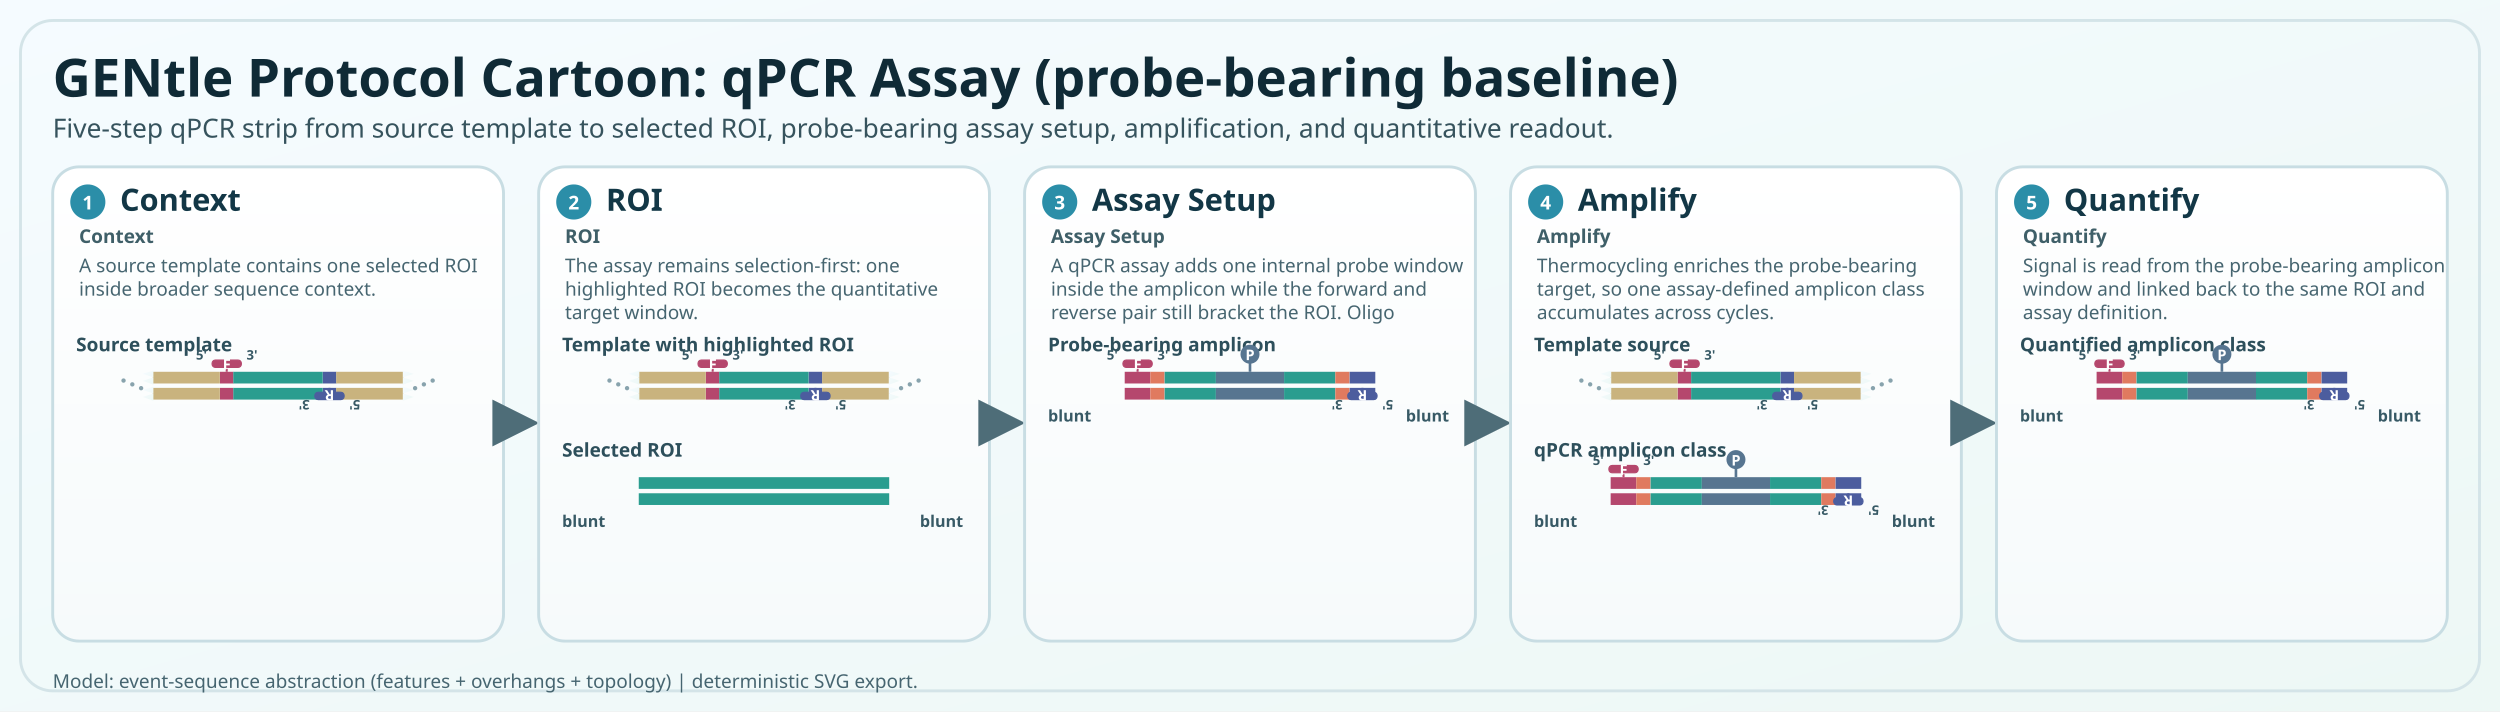
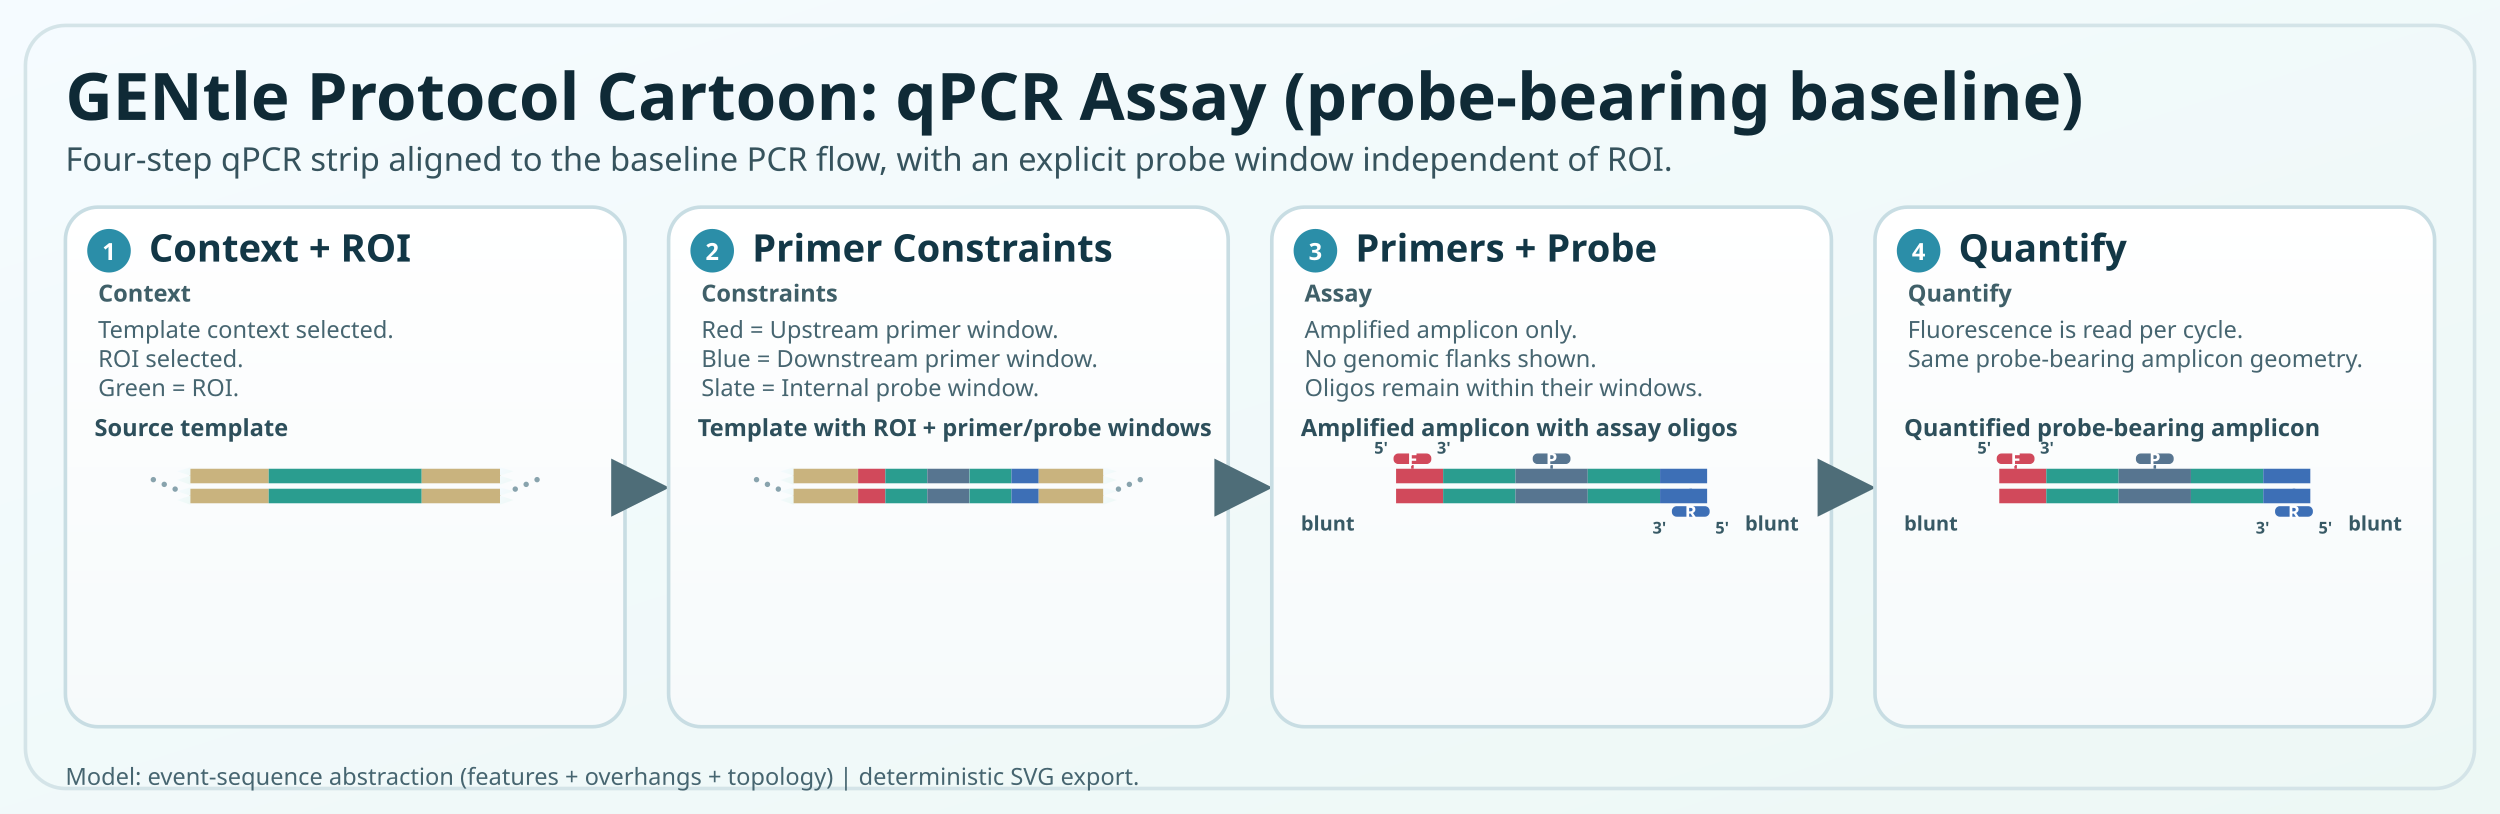
- <svg xmlns="http://www.w3.org/2000/svg" width="1708" height="486" viewBox="0 0 1708 486" role="img" aria-labelledby="title desc" data-protocol-id="pcr.assay.qpcr">
+ <svg xmlns="http://www.w3.org/2000/svg" width="1376" height="448" viewBox="0 0 1376 448" role="img" aria-labelledby="title desc" data-protocol-id="pcr.assay.qpcr">
  <defs>
    <linearGradient id="pc_bg" x1="0" y1="0" x2="1" y2="1">
      <stop offset="0%" stop-color="#f5fbff" />
      <stop offset="100%" stop-color="#edf8f5" />
    </linearGradient>
    <linearGradient id="pc_panel" x1="0" y1="0" x2="0" y2="1">
      <stop offset="0%" stop-color="#ffffff" />
      <stop offset="100%" stop-color="#f6fafb" />
    </linearGradient>
    <marker id="pc_arrow" markerWidth="12" markerHeight="12" refX="9" refY="6" orient="auto">
      <path d="M1,1 L11,6 L1,11 Z" fill="#4e6d78" />
    </marker>
    <style>.pc_title { font: 700 36px 'Avenir Next', 'Trebuchet MS', 'Segoe UI', sans-serif; fill: #0f2a36; }.pc_sub { font: 500 18px 'Avenir Next', 'Trebuchet MS', 'Segoe UI', sans-serif; fill: #36535d; }.pc_panel_title { font: 700 21px 'Avenir Next', 'Trebuchet MS', 'Segoe UI', sans-serif; fill: #123746; }.pc_panel_sub { font: 600 13px 'Avenir Next', 'Trebuchet MS', 'Segoe UI', sans-serif; fill: #3f5f68; }.pc_caption { font: 500 13px 'Avenir Next', 'Trebuchet MS', 'Segoe UI', sans-serif; fill: #466570; }.pc_mol_label { font: 600 13px 'Avenir Next', 'Trebuchet MS', 'Segoe UI', sans-serif; fill: #2d4f5b; }.pc_end_label { font: 600 11px 'Avenir Next', 'Trebuchet MS', 'Segoe UI', sans-serif; fill: #375965; }.pc_feature_marker_text { font: 700 10px 'Avenir Next', 'Trebuchet MS', 'Segoe UI', sans-serif; fill: #ffffff; }.pc_primer_label { font: 700 10px 'Avenir Next', 'Trebuchet MS', 'Segoe UI', sans-serif; fill: #ffffff; }.pc_primer_end_label { font: 600 9px 'Avenir Next', 'Trebuchet MS', 'Segoe UI', sans-serif; fill: #375965; }.pc_step_num { font: 700 13px 'Avenir Next', 'Trebuchet MS', 'Segoe UI', sans-serif; fill: #ffffff; }.pc_box { fill: url(#pc_panel); stroke: #c8dde3; stroke-width: 2; }.pc_link { stroke: #4e6d78; stroke-width: 3.2; marker-end: url(#pc_arrow); fill: none; }</style>
  </defs>
-   <rect x="0" y="0" width="1708" height="486" fill="url(#pc_bg)" />
-   <rect x="14" y="14" width="1680" height="458" rx="22" fill="none" stroke="#d4e4e8" stroke-width="2" />
+   <rect x="0" y="0" width="1376" height="448" fill="url(#pc_bg)" />
+   <rect x="14" y="14" width="1348" height="420" rx="22" fill="none" stroke="#d4e4e8" stroke-width="2" />
  <text x="36.0" y="66.0" class="pc_title">GENtle Protocol Cartoon: qPCR Assay (probe-bearing baseline)</text>
-   <text x="36.0" y="94.0" class="pc_sub">Five-step qPCR strip from source template to selected ROI, probe-bearing assay setup, amplification, and quantitative readout.</text>
-   <rect class="pc_box" x="36.0" y="114.0" width="308.0" height="324.0" rx="18" data-event-id="context" data-action="Context" />
+   <text x="36.0" y="94.0" class="pc_sub">Four-step qPCR strip aligned to the baseline PCR flow, with an explicit probe window independent of ROI.</text>
+   <rect class="pc_box" x="36.0" y="114.0" width="308.0" height="286.0" rx="18" data-event-id="context_roi" data-action="Context" />
  <circle cx="60.0" cy="138.0" r="12" fill="#2b8ea8" />
  <text x="60.0" y="138.5" class="pc_step_num" text-anchor="middle" dominant-baseline="middle">1</text>
-   <text x="82.0" y="144.0" class="pc_panel_title">Context</text>
+   <text x="82.0" y="144.0" class="pc_panel_title">Context + ROI</text>
  <text x="54.0" y="166.0" class="pc_panel_sub">Context</text>
-   <text x="54.0" y="186.0" class="pc_caption">A source template contains one selected ROI</text>
-   <text x="54.0" y="202.0" class="pc_caption">inside broader sequence context.</text>
+   <text x="54.0" y="186.0" class="pc_caption">Template context selected.</text>
+   <text x="54.0" y="202.0" class="pc_caption">ROI selected.</text>
+   <text x="54.0" y="218.0" class="pc_caption">Green = ROI.</text>
  <g data-molecule-id="template_context" data-topology="linear">
    <text x="52.0" y="240.0" class="pc_mol_label">Source template</text>
-     <rect x="104.4" y="254.0" width="45.8" height="8" fill="#c9b37e" />
-     <rect x="150.3" y="254.0" width="9.2" height="8" fill="#b5476d" />
-     <rect x="159.4" y="254.0" width="61.1" height="8" fill="#2a9d8f" />
-     <rect x="220.6" y="254.0" width="9.2" height="8" fill="#4c5d9e" />
-     <rect x="229.7" y="254.0" width="45.8" height="8" fill="#c9b37e" />
-     <rect x="104.4" y="265.0" width="45.8" height="8" fill="#c9b37e" />
-     <rect x="150.3" y="265.0" width="9.2" height="8" fill="#b5476d" />
-     <rect x="159.4" y="265.0" width="61.1" height="8" fill="#2a9d8f" />
-     <rect x="220.6" y="265.0" width="9.2" height="8" fill="#4c5d9e" />
-     <rect x="229.7" y="265.0" width="45.8" height="8" fill="#c9b37e" />
-     <g data-primer-glyph="F" data-primer-anchor="top" data-primer-rotation="0">
-       <line x1="154.9" y1="254.0" x2="154.9" y2="252.0" stroke="#b5476d" stroke-width="1.4" />
-       <rect x="144.9" y="246.0" width="20.0" height="5.0" rx="2.2" fill="#b5476d" stroke="#b5476d" stroke-width="0.8" />
-       <text x="154.9" y="248.9" class="pc_primer_label" text-anchor="middle" dominant-baseline="middle">F</text>
-       <text x="141.4" y="242.5" class="pc_primer_end_label" text-anchor="end" dominant-baseline="middle">5'</text>
-       <text x="168.4" y="242.5" class="pc_primer_end_label" text-anchor="start" dominant-baseline="middle">3'</text>
-     </g>
-     <g data-primer-glyph="R" data-primer-anchor="bottom" data-primer-rotation="180" transform="rotate(180 225.1 265.0)">
-       <line x1="225.1" y1="265.0" x2="225.1" y2="263.0" stroke="#4c5d9e" stroke-width="1.4" />
-       <rect x="215.1" y="257.0" width="20.0" height="5.0" rx="2.2" fill="#4c5d9e" stroke="#4c5d9e" stroke-width="0.8" />
-       <text x="225.1" y="259.9" class="pc_primer_label" text-anchor="middle" dominant-baseline="middle">R</text>
-       <text x="211.6" y="253.5" class="pc_primer_end_label" text-anchor="end" dominant-baseline="middle">5'</text>
-       <text x="238.6" y="253.5" class="pc_primer_end_label" text-anchor="start" dominant-baseline="middle">3'</text>
-     </g>
-     <path d="M 104.8 253.2 L 97.4 255.4 L 104.8 257.8 L 97.4 260.2 L 104.8 262.8 Z" fill="url(#pc_bg)" />
-     <path d="M 104.8 264.2 L 97.4 266.4 L 104.8 268.8 L 97.4 271.2 L 104.8 273.8 Z" fill="url(#pc_bg)" />
-     <circle cx="84.4" cy="260.0" r="1.5" fill="#88a3ad" />
-     <circle cx="90.4" cy="262.6" r="1.5" fill="#88a3ad" />
-     <circle cx="96.4" cy="265.2" r="1.5" fill="#88a3ad" />
-     <path d="M 275.2 253.2 L 282.6 255.4 L 275.2 257.8 L 282.6 260.2 L 275.2 262.8 Z" fill="url(#pc_bg)" />
-     <path d="M 275.2 264.2 L 282.6 266.4 L 275.2 268.8 L 282.6 271.2 L 275.2 273.8 Z" fill="url(#pc_bg)" />
-     <circle cx="295.6" cy="260.0" r="1.5" fill="#88a3ad" />
-     <circle cx="289.6" cy="262.6" r="1.5" fill="#88a3ad" />
-     <circle cx="283.6" cy="265.2" r="1.5" fill="#88a3ad" />
+     <rect x="104.4" y="258.0" width="43.5" height="8" fill="#c9b37e" />
+     <rect x="147.9" y="258.0" width="84.2" height="8" fill="#2a9d8f" />
+     <rect x="232.1" y="258.0" width="43.5" height="8" fill="#c9b37e" />
+     <rect x="104.4" y="269.0" width="43.5" height="8" fill="#c9b37e" />
+     <rect x="147.9" y="269.0" width="84.2" height="8" fill="#2a9d8f" />
+     <rect x="232.1" y="269.0" width="43.5" height="8" fill="#c9b37e" />
+     <path d="M 104.8 257.2 L 97.4 259.4 L 104.8 261.8 L 97.4 264.2 L 104.8 266.8 Z" fill="url(#pc_bg)" />
+     <path d="M 104.8 268.2 L 97.4 270.4 L 104.8 272.8 L 97.4 275.2 L 104.8 277.8 Z" fill="url(#pc_bg)" />
+     <circle cx="84.4" cy="264.0" r="1.5" fill="#88a3ad" />
+     <circle cx="90.4" cy="266.6" r="1.5" fill="#88a3ad" />
+     <circle cx="96.4" cy="269.2" r="1.5" fill="#88a3ad" />
+     <path d="M 275.2 257.2 L 282.6 259.4 L 275.2 261.8 L 282.6 264.2 L 275.2 266.8 Z" fill="url(#pc_bg)" />
+     <path d="M 275.2 268.2 L 282.6 270.4 L 275.2 272.8 L 282.6 275.2 L 275.2 277.8 Z" fill="url(#pc_bg)" />
+     <circle cx="295.6" cy="264.0" r="1.5" fill="#88a3ad" />
+     <circle cx="289.6" cy="266.6" r="1.5" fill="#88a3ad" />
+     <circle cx="283.6" cy="269.2" r="1.5" fill="#88a3ad" />
  </g>
-   <path d="M 348.0 289.0 L 362.0 289.0" class="pc_link" />
-   <rect class="pc_box" x="368.0" y="114.0" width="308.0" height="324.0" rx="18" data-event-id="roi" data-action="ROI" />
+   <path d="M 348.0 268.4 L 362.0 268.4" class="pc_link" />
+   <rect class="pc_box" x="368.0" y="114.0" width="308.0" height="286.0" rx="18" data-event-id="primer_constraints" data-action="Constraints" />
  <circle cx="392.0" cy="138.0" r="12" fill="#2b8ea8" />
  <text x="392.0" y="138.5" class="pc_step_num" text-anchor="middle" dominant-baseline="middle">2</text>
-   <text x="414.0" y="144.0" class="pc_panel_title">ROI</text>
-   <text x="386.0" y="166.0" class="pc_panel_sub">ROI</text>
-   <text x="386.0" y="186.0" class="pc_caption">The assay remains selection-first: one</text>
-   <text x="386.0" y="202.0" class="pc_caption">highlighted ROI becomes the quantitative</text>
-   <text x="386.0" y="218.0" class="pc_caption">target window.</text>
-   <g data-molecule-id="template_context_targeted" data-topology="linear">
-     <text x="384.0" y="240.0" class="pc_mol_label">Template with highlighted ROI</text>
-     <rect x="436.4" y="254.0" width="45.8" height="8" fill="#c9b37e" />
-     <rect x="482.3" y="254.0" width="9.2" height="8" fill="#b5476d" />
-     <rect x="491.4" y="254.0" width="61.1" height="8" fill="#2a9d8f" />
-     <rect x="552.6" y="254.0" width="9.2" height="8" fill="#4c5d9e" />
-     <rect x="561.7" y="254.0" width="45.8" height="8" fill="#c9b37e" />
-     <rect x="436.4" y="265.0" width="45.8" height="8" fill="#c9b37e" />
-     <rect x="482.3" y="265.0" width="9.2" height="8" fill="#b5476d" />
-     <rect x="491.4" y="265.0" width="61.1" height="8" fill="#2a9d8f" />
-     <rect x="552.6" y="265.0" width="9.2" height="8" fill="#4c5d9e" />
-     <rect x="561.7" y="265.0" width="45.8" height="8" fill="#c9b37e" />
-     <g data-primer-glyph="F" data-primer-anchor="top" data-primer-rotation="0">
-       <line x1="486.9" y1="254.0" x2="486.9" y2="252.0" stroke="#b5476d" stroke-width="1.4" />
-       <rect x="476.9" y="246.0" width="20.0" height="5.0" rx="2.2" fill="#b5476d" stroke="#b5476d" stroke-width="0.8" />
-       <text x="486.9" y="248.9" class="pc_primer_label" text-anchor="middle" dominant-baseline="middle">F</text>
-       <text x="473.4" y="242.5" class="pc_primer_end_label" text-anchor="end" dominant-baseline="middle">5'</text>
-       <text x="500.4" y="242.5" class="pc_primer_end_label" text-anchor="start" dominant-baseline="middle">3'</text>
-     </g>
-     <g data-primer-glyph="R" data-primer-anchor="bottom" data-primer-rotation="180" transform="rotate(180 557.1 265.0)">
-       <line x1="557.1" y1="265.0" x2="557.1" y2="263.0" stroke="#4c5d9e" stroke-width="1.4" />
-       <rect x="547.1" y="257.0" width="20.0" height="5.0" rx="2.2" fill="#4c5d9e" stroke="#4c5d9e" stroke-width="0.8" />
-       <text x="557.1" y="259.9" class="pc_primer_label" text-anchor="middle" dominant-baseline="middle">R</text>
-       <text x="543.6" y="253.5" class="pc_primer_end_label" text-anchor="end" dominant-baseline="middle">5'</text>
-       <text x="570.6" y="253.5" class="pc_primer_end_label" text-anchor="start" dominant-baseline="middle">3'</text>
-     </g>
-     <path d="M 436.8 253.2 L 429.4 255.4 L 436.8 257.8 L 429.4 260.2 L 436.8 262.8 Z" fill="url(#pc_bg)" />
-     <path d="M 436.8 264.2 L 429.4 266.4 L 436.8 268.8 L 429.4 271.2 L 436.8 273.8 Z" fill="url(#pc_bg)" />
-     <circle cx="416.4" cy="260.0" r="1.5" fill="#88a3ad" />
-     <circle cx="422.4" cy="262.6" r="1.5" fill="#88a3ad" />
-     <circle cx="428.4" cy="265.2" r="1.5" fill="#88a3ad" />
-     <path d="M 607.2 253.2 L 614.6 255.4 L 607.2 257.8 L 614.6 260.2 L 607.2 262.8 Z" fill="url(#pc_bg)" />
-     <path d="M 607.2 264.2 L 614.6 266.4 L 607.2 268.8 L 614.6 271.2 L 607.2 273.8 Z" fill="url(#pc_bg)" />
-     <circle cx="627.6" cy="260.0" r="1.5" fill="#88a3ad" />
-     <circle cx="621.6" cy="262.6" r="1.5" fill="#88a3ad" />
-     <circle cx="615.6" cy="265.2" r="1.5" fill="#88a3ad" />
+   <text x="414.0" y="144.0" class="pc_panel_title">Primer Constraints</text>
+   <text x="386.0" y="166.0" class="pc_panel_sub">Constraints</text>
+   <text x="386.0" y="186.0" class="pc_caption">Red = Upstream primer window.</text>
+   <text x="386.0" y="202.0" class="pc_caption">Blue = Downstream primer window.</text>
+   <text x="386.0" y="218.0" class="pc_caption">Slate = Internal probe window.</text>
+   <g data-molecule-id="template_with_qpcr_windows" data-topology="linear">
+     <text x="384.0" y="240.0" class="pc_mol_label">Template with ROI + primer/probe windows</text>
+     <rect x="436.4" y="258.0" width="35.8" height="8" fill="#c9b37e" />
+     <rect x="472.3" y="258.0" width="15.0" height="8" fill="#d1495b" />
+     <rect x="487.3" y="258.0" width="23.1" height="8" fill="#2a9d8f" />
+     <rect x="510.4" y="258.0" width="23.1" height="8" fill="#577590" />
+     <rect x="533.6" y="258.0" width="23.1" height="8" fill="#2a9d8f" />
+     <rect x="556.7" y="258.0" width="15.0" height="8" fill="#3d6fb6" />
+     <rect x="571.7" y="258.0" width="35.8" height="8" fill="#c9b37e" />
+     <rect x="436.4" y="269.0" width="35.8" height="8" fill="#c9b37e" />
+     <rect x="472.3" y="269.0" width="15.0" height="8" fill="#d1495b" />
+     <rect x="487.3" y="269.0" width="23.1" height="8" fill="#2a9d8f" />
+     <rect x="510.4" y="269.0" width="23.1" height="8" fill="#577590" />
+     <rect x="533.6" y="269.0" width="23.1" height="8" fill="#2a9d8f" />
+     <rect x="556.7" y="269.0" width="15.0" height="8" fill="#3d6fb6" />
+     <rect x="571.7" y="269.0" width="35.8" height="8" fill="#c9b37e" />
+     <path d="M 436.8 257.2 L 429.4 259.4 L 436.8 261.8 L 429.4 264.2 L 436.8 266.8 Z" fill="url(#pc_bg)" />
+     <path d="M 436.8 268.2 L 429.4 270.4 L 436.8 272.8 L 429.4 275.2 L 436.8 277.8 Z" fill="url(#pc_bg)" />
+     <circle cx="416.4" cy="264.0" r="1.5" fill="#88a3ad" />
+     <circle cx="422.4" cy="266.6" r="1.5" fill="#88a3ad" />
+     <circle cx="428.4" cy="269.2" r="1.5" fill="#88a3ad" />
+     <path d="M 607.2 257.2 L 614.6 259.4 L 607.2 261.8 L 614.6 264.2 L 607.2 266.8 Z" fill="url(#pc_bg)" />
+     <path d="M 607.2 268.2 L 614.6 270.4 L 607.2 272.8 L 614.6 275.2 L 607.2 277.8 Z" fill="url(#pc_bg)" />
+     <circle cx="627.6" cy="264.0" r="1.5" fill="#88a3ad" />
+     <circle cx="621.6" cy="266.6" r="1.5" fill="#88a3ad" />
+     <circle cx="615.6" cy="269.2" r="1.5" fill="#88a3ad" />
  </g>
-   <g data-molecule-id="selected_roi" data-topology="linear">
-     <text x="384.0" y="312.0" class="pc_mol_label">Selected ROI</text>
-     <text x="384.0" y="360.0" class="pc_end_label" text-anchor="start">blunt</text>
-     <text x="658.0" y="360.0" class="pc_end_label" text-anchor="end">blunt</text>
-     <rect x="436.4" y="326.0" width="171.1" height="8" fill="#2a9d8f" />
-     <rect x="436.4" y="337.0" width="171.1" height="8" fill="#2a9d8f" />
-   </g>
-   <path d="M 680.0 289.0 L 694.0 289.0" class="pc_link" />
-   <rect class="pc_box" x="700.0" y="114.0" width="308.0" height="324.0" rx="18" data-event-id="assay_setup" data-action="Assay Setup" />
+   <path d="M 680.0 268.4 L 694.0 268.4" class="pc_link" />
+   <rect class="pc_box" x="700.0" y="114.0" width="308.0" height="286.0" rx="18" data-event-id="primers_probe" data-action="Assay" />
  <circle cx="724.0" cy="138.0" r="12" fill="#2b8ea8" />
  <text x="724.0" y="138.5" class="pc_step_num" text-anchor="middle" dominant-baseline="middle">3</text>
-   <text x="746.0" y="144.0" class="pc_panel_title">Assay Setup</text>
-   <text x="718.0" y="166.0" class="pc_panel_sub">Assay Setup</text>
-   <text x="718.0" y="186.0" class="pc_caption">A qPCR assay adds one internal probe window</text>
-   <text x="718.0" y="202.0" class="pc_caption">inside the amplicon while the forward and</text>
-   <text x="718.0" y="218.0" class="pc_caption">reverse pair still bracket the ROI. Oligo</text>
-   <g data-molecule-id="planned_qpcr_amplicon" data-topology="linear">
-     <text x="716.0" y="240.0" class="pc_mol_label">Probe-bearing amplicon</text>
-     <text x="716.0" y="288.0" class="pc_end_label" text-anchor="start">blunt</text>
-     <text x="990.0" y="288.0" class="pc_end_label" text-anchor="end">blunt</text>
-     <rect x="768.4" y="254.0" width="17.5" height="8" fill="#b5476d" />
-     <rect x="785.9" y="254.0" width="9.7" height="8" fill="#e07a5f" />
-     <rect x="795.7" y="254.0" width="35.0" height="8" fill="#2a9d8f" />
-     <rect x="830.7" y="254.0" width="46.7" height="8" fill="#577590" />
-     <rect x="877.3" y="254.0" width="35.0" height="8" fill="#2a9d8f" />
-     <rect x="912.3" y="254.0" width="9.7" height="8" fill="#e07a5f" />
-     <rect x="922.1" y="254.0" width="17.5" height="8" fill="#4c5d9e" />
-     <rect x="768.4" y="265.0" width="17.5" height="8" fill="#b5476d" />
-     <rect x="785.9" y="265.0" width="9.7" height="8" fill="#e07a5f" />
-     <rect x="795.7" y="265.0" width="35.0" height="8" fill="#2a9d8f" />
-     <rect x="830.7" y="265.0" width="46.7" height="8" fill="#577590" />
-     <rect x="877.3" y="265.0" width="35.0" height="8" fill="#2a9d8f" />
-     <rect x="912.3" y="265.0" width="9.7" height="8" fill="#e07a5f" />
-     <rect x="922.1" y="265.0" width="17.5" height="8" fill="#4c5d9e" />
+   <text x="746.0" y="144.0" class="pc_panel_title">Primers + Probe</text>
+   <text x="718.0" y="166.0" class="pc_panel_sub">Assay</text>
+   <text x="718.0" y="186.0" class="pc_caption">Amplified amplicon only.</text>
+   <text x="718.0" y="202.0" class="pc_caption">No genomic flanks shown.</text>
+   <text x="718.0" y="218.0" class="pc_caption">Oligos remain within their windows.</text>
+   <g data-molecule-id="qpcr_layout" data-topology="linear">
+     <text x="716.0" y="240.0" class="pc_mol_label">Amplified amplicon with assay oligos</text>
+     <text x="716.0" y="292.0" class="pc_end_label" text-anchor="start">blunt</text>
+     <text x="990.0" y="292.0" class="pc_end_label" text-anchor="end">blunt</text>
+     <rect x="768.4" y="258.0" width="25.9" height="8" fill="#d1495b" />
+     <rect x="794.3" y="258.0" width="39.8" height="8" fill="#2a9d8f" />
+     <rect x="834.1" y="258.0" width="39.8" height="8" fill="#577590" />
+     <rect x="873.9" y="258.0" width="39.8" height="8" fill="#2a9d8f" />
+     <rect x="913.7" y="258.0" width="25.9" height="8" fill="#3d6fb6" />
+     <rect x="768.4" y="269.0" width="25.9" height="8" fill="#d1495b" />
+     <rect x="794.3" y="269.0" width="39.8" height="8" fill="#2a9d8f" />
+     <rect x="834.1" y="269.0" width="39.8" height="8" fill="#577590" />
+     <rect x="873.9" y="269.0" width="39.8" height="8" fill="#2a9d8f" />
+     <rect x="913.7" y="269.0" width="25.9" height="8" fill="#3d6fb6" />
    <g data-primer-glyph="F" data-primer-anchor="top" data-primer-rotation="0">
-       <line x1="777.2" y1="254.0" x2="777.2" y2="252.0" stroke="#b5476d" stroke-width="1.4" />
-       <rect x="767.2" y="246.0" width="20.0" height="5.0" rx="2.2" fill="#b5476d" stroke="#b5476d" stroke-width="0.8" />
-       <text x="777.2" y="248.9" class="pc_primer_label" text-anchor="middle" dominant-baseline="middle">F</text>
-       <text x="763.7" y="242.5" class="pc_primer_end_label" text-anchor="end" dominant-baseline="middle">5'</text>
-       <text x="790.7" y="242.5" class="pc_primer_end_label" text-anchor="start" dominant-baseline="middle">3'</text>
+       <line x1="777.4" y1="258.0" x2="777.4" y2="256.0" stroke="#d1495b" stroke-width="1.4" />
+       <rect x="767.4" y="250.0" width="20.0" height="5.0" rx="2.2" fill="#d1495b" stroke="#d1495b" stroke-width="0.8" />
+       <text x="777.4" y="252.9" class="pc_primer_label" text-anchor="middle" dominant-baseline="middle">F</text>
+       <text x="763.9" y="246.5" class="pc_primer_end_label" text-anchor="end" dominant-baseline="middle">5'</text>
+       <text x="790.9" y="246.5" class="pc_primer_end_label" text-anchor="start" dominant-baseline="middle">3'</text>
    </g>
-     <g data-primer-glyph="R" data-primer-anchor="bottom" data-primer-rotation="180" transform="rotate(180 930.8 265.0)">
-       <line x1="930.8" y1="265.0" x2="930.8" y2="263.0" stroke="#4c5d9e" stroke-width="1.4" />
-       <rect x="920.8" y="257.0" width="20.0" height="5.0" rx="2.2" fill="#4c5d9e" stroke="#4c5d9e" stroke-width="0.8" />
-       <text x="930.8" y="259.9" class="pc_primer_label" text-anchor="middle" dominant-baseline="middle">R</text>
-       <text x="917.3" y="253.5" class="pc_primer_end_label" text-anchor="end" dominant-baseline="middle">5'</text>
-       <text x="944.3" y="253.5" class="pc_primer_end_label" text-anchor="start" dominant-baseline="middle">3'</text>
+     <g data-primer-glyph="P" data-primer-anchor="top" data-primer-rotation="0">
+       <line x1="854.0" y1="258.0" x2="854.0" y2="256.0" stroke="#577590" stroke-width="1.4" />
+       <rect x="844.0" y="250.0" width="20.0" height="5.0" rx="2.2" fill="#577590" stroke="#577590" stroke-width="0.8" />
+       <text x="854.0" y="252.9" class="pc_primer_label" text-anchor="middle" dominant-baseline="middle">P</text>
    </g>
-     <line x1="854.0" y1="254.0" x2="854.0" y2="248.0" stroke="#577590" stroke-width="1.8" />
-     <circle cx="854.0" cy="242.0" r="6.5" fill="#577590" data-feature-marker="P" />
-     <text x="854.0" y="242.5" class="pc_feature_marker_text" text-anchor="middle" dominant-baseline="middle">P</text>
+     <g data-primer-glyph="R" data-primer-anchor="bottom" data-primer-rotation="0">
+       <line x1="930.6" y1="269.0" x2="930.6" y2="274.0" stroke="#3d6fb6" stroke-width="1.4" />
+       <rect x="920.6" y="279.0" width="20.0" height="5.0" rx="2.2" fill="#3d6fb6" stroke="#3d6fb6" stroke-width="0.8" />
+       <text x="930.6" y="281.9" class="pc_primer_label" text-anchor="middle" dominant-baseline="middle">R</text>
+       <text x="917.1" y="290.5" class="pc_primer_end_label" text-anchor="end" dominant-baseline="middle">3'</text>
+       <text x="944.1" y="290.5" class="pc_primer_end_label" text-anchor="start" dominant-baseline="middle">5'</text>
+     </g>
  </g>
-   <path d="M 1012.0 289.0 L 1026.0 289.0" class="pc_link" />
-   <rect class="pc_box" x="1032.0" y="114.0" width="308.0" height="324.0" rx="18" data-event-id="amplify" data-action="Amplify" />
+   <path d="M 1012.0 268.4 L 1026.0 268.4" class="pc_link" />
+   <rect class="pc_box" x="1032.0" y="114.0" width="308.0" height="286.0" rx="18" data-event-id="quantify" data-action="Quantify" />
  <circle cx="1056.0" cy="138.0" r="12" fill="#2b8ea8" />
  <text x="1056.0" y="138.5" class="pc_step_num" text-anchor="middle" dominant-baseline="middle">4</text>
-   <text x="1078.0" y="144.0" class="pc_panel_title">Amplify</text>
-   <text x="1050.0" y="166.0" class="pc_panel_sub">Amplify</text>
-   <text x="1050.0" y="186.0" class="pc_caption">Thermocycling enriches the probe-bearing</text>
-   <text x="1050.0" y="202.0" class="pc_caption">target, so one assay-defined amplicon class</text>
-   <text x="1050.0" y="218.0" class="pc_caption">accumulates across cycles.</text>
-   <g data-molecule-id="template_source_during_qpcr" data-topology="linear">
-     <text x="1048.0" y="240.0" class="pc_mol_label">Template source</text>
-     <rect x="1100.4" y="254.0" width="45.8" height="8" fill="#c9b37e" />
-     <rect x="1146.3" y="254.0" width="9.2" height="8" fill="#b5476d" />
-     <rect x="1155.4" y="254.0" width="61.1" height="8" fill="#2a9d8f" />
-     <rect x="1216.6" y="254.0" width="9.2" height="8" fill="#4c5d9e" />
-     <rect x="1225.7" y="254.0" width="45.8" height="8" fill="#c9b37e" />
-     <rect x="1100.4" y="265.0" width="45.8" height="8" fill="#c9b37e" />
-     <rect x="1146.3" y="265.0" width="9.2" height="8" fill="#b5476d" />
-     <rect x="1155.4" y="265.0" width="61.1" height="8" fill="#2a9d8f" />
-     <rect x="1216.6" y="265.0" width="9.2" height="8" fill="#4c5d9e" />
-     <rect x="1225.7" y="265.0" width="45.8" height="8" fill="#c9b37e" />
+   <text x="1078.0" y="144.0" class="pc_panel_title">Quantify</text>
+   <text x="1050.0" y="166.0" class="pc_panel_sub">Quantify</text>
+   <text x="1050.0" y="186.0" class="pc_caption">Fluorescence is read per cycle.</text>
+   <text x="1050.0" y="202.0" class="pc_caption">Same probe-bearing amplicon geometry.</text>
+   <g data-molecule-id="quantified_amplicon" data-topology="linear">
+     <text x="1048.0" y="240.0" class="pc_mol_label">Quantified probe-bearing amplicon</text>
+     <text x="1048.0" y="292.0" class="pc_end_label" text-anchor="start">blunt</text>
+     <text x="1322.0" y="292.0" class="pc_end_label" text-anchor="end">blunt</text>
+     <rect x="1100.4" y="258.0" width="25.9" height="8" fill="#d1495b" />
+     <rect x="1126.3" y="258.0" width="39.8" height="8" fill="#2a9d8f" />
+     <rect x="1166.1" y="258.0" width="39.8" height="8" fill="#577590" />
+     <rect x="1205.9" y="258.0" width="39.8" height="8" fill="#2a9d8f" />
+     <rect x="1245.7" y="258.0" width="25.9" height="8" fill="#3d6fb6" />
+     <rect x="1100.4" y="269.0" width="25.9" height="8" fill="#d1495b" />
+     <rect x="1126.3" y="269.0" width="39.8" height="8" fill="#2a9d8f" />
+     <rect x="1166.1" y="269.0" width="39.8" height="8" fill="#577590" />
+     <rect x="1205.9" y="269.0" width="39.8" height="8" fill="#2a9d8f" />
+     <rect x="1245.7" y="269.0" width="25.9" height="8" fill="#3d6fb6" />
    <g data-primer-glyph="F" data-primer-anchor="top" data-primer-rotation="0">
-       <line x1="1150.9" y1="254.0" x2="1150.9" y2="252.0" stroke="#b5476d" stroke-width="1.4" />
-       <rect x="1140.9" y="246.0" width="20.0" height="5.0" rx="2.2" fill="#b5476d" stroke="#b5476d" stroke-width="0.8" />
-       <text x="1150.9" y="248.9" class="pc_primer_label" text-anchor="middle" dominant-baseline="middle">F</text>
-       <text x="1137.4" y="242.5" class="pc_primer_end_label" text-anchor="end" dominant-baseline="middle">5'</text>
-       <text x="1164.4" y="242.5" class="pc_primer_end_label" text-anchor="start" dominant-baseline="middle">3'</text>
+       <line x1="1109.4" y1="258.0" x2="1109.4" y2="256.0" stroke="#d1495b" stroke-width="1.4" />
+       <rect x="1099.4" y="250.0" width="20.0" height="5.0" rx="2.2" fill="#d1495b" stroke="#d1495b" stroke-width="0.8" />
+       <text x="1109.4" y="252.9" class="pc_primer_label" text-anchor="middle" dominant-baseline="middle">F</text>
+       <text x="1095.9" y="246.5" class="pc_primer_end_label" text-anchor="end" dominant-baseline="middle">5'</text>
+       <text x="1122.9" y="246.5" class="pc_primer_end_label" text-anchor="start" dominant-baseline="middle">3'</text>
    </g>
-     <g data-primer-glyph="R" data-primer-anchor="bottom" data-primer-rotation="180" transform="rotate(180 1221.1 265.0)">
-       <line x1="1221.1" y1="265.0" x2="1221.1" y2="263.0" stroke="#4c5d9e" stroke-width="1.4" />
-       <rect x="1211.1" y="257.0" width="20.0" height="5.0" rx="2.2" fill="#4c5d9e" stroke="#4c5d9e" stroke-width="0.8" />
-       <text x="1221.1" y="259.9" class="pc_primer_label" text-anchor="middle" dominant-baseline="middle">R</text>
-       <text x="1207.6" y="253.5" class="pc_primer_end_label" text-anchor="end" dominant-baseline="middle">5'</text>
-       <text x="1234.6" y="253.5" class="pc_primer_end_label" text-anchor="start" dominant-baseline="middle">3'</text>
+     <g data-primer-glyph="P" data-primer-anchor="top" data-primer-rotation="0">
+       <line x1="1186.0" y1="258.0" x2="1186.0" y2="256.0" stroke="#577590" stroke-width="1.4" />
+       <rect x="1176.0" y="250.0" width="20.0" height="5.0" rx="2.2" fill="#577590" stroke="#577590" stroke-width="0.8" />
+       <text x="1186.0" y="252.9" class="pc_primer_label" text-anchor="middle" dominant-baseline="middle">P</text>
    </g>
-     <path d="M 1100.8 253.2 L 1093.4 255.4 L 1100.8 257.8 L 1093.4 260.2 L 1100.8 262.8 Z" fill="url(#pc_bg)" />
-     <path d="M 1100.8 264.2 L 1093.4 266.4 L 1100.8 268.8 L 1093.4 271.2 L 1100.8 273.8 Z" fill="url(#pc_bg)" />
-     <circle cx="1080.4" cy="260.0" r="1.5" fill="#88a3ad" />
-     <circle cx="1086.4" cy="262.6" r="1.5" fill="#88a3ad" />
-     <circle cx="1092.4" cy="265.2" r="1.5" fill="#88a3ad" />
-     <path d="M 1271.2 253.2 L 1278.6 255.4 L 1271.2 257.8 L 1278.6 260.2 L 1271.2 262.8 Z" fill="url(#pc_bg)" />
-     <path d="M 1271.2 264.2 L 1278.6 266.4 L 1271.2 268.8 L 1278.6 271.2 L 1271.2 273.8 Z" fill="url(#pc_bg)" />
-     <circle cx="1291.6" cy="260.0" r="1.5" fill="#88a3ad" />
-     <circle cx="1285.6" cy="262.6" r="1.5" fill="#88a3ad" />
-     <circle cx="1279.6" cy="265.2" r="1.5" fill="#88a3ad" />
+     <g data-primer-glyph="R" data-primer-anchor="bottom" data-primer-rotation="0">
+       <line x1="1262.6" y1="269.0" x2="1262.6" y2="274.0" stroke="#3d6fb6" stroke-width="1.4" />
+       <rect x="1252.6" y="279.0" width="20.0" height="5.0" rx="2.2" fill="#3d6fb6" stroke="#3d6fb6" stroke-width="0.8" />
+       <text x="1262.6" y="281.9" class="pc_primer_label" text-anchor="middle" dominant-baseline="middle">R</text>
+       <text x="1249.1" y="290.5" class="pc_primer_end_label" text-anchor="end" dominant-baseline="middle">3'</text>
+       <text x="1276.1" y="290.5" class="pc_primer_end_label" text-anchor="start" dominant-baseline="middle">5'</text>
+     </g>
  </g>
-   <g data-molecule-id="qpcr_amplicon_class" data-topology="linear">
-     <text x="1048.0" y="312.0" class="pc_mol_label">qPCR amplicon class</text>
-     <text x="1048.0" y="360.0" class="pc_end_label" text-anchor="start">blunt</text>
-     <text x="1322.0" y="360.0" class="pc_end_label" text-anchor="end">blunt</text>
-     <rect x="1100.4" y="326.0" width="17.5" height="8" fill="#b5476d" />
-     <rect x="1117.9" y="326.0" width="9.7" height="8" fill="#e07a5f" />
-     <rect x="1127.7" y="326.0" width="35.0" height="8" fill="#2a9d8f" />
-     <rect x="1162.7" y="326.0" width="46.7" height="8" fill="#577590" />
-     <rect x="1209.3" y="326.0" width="35.0" height="8" fill="#2a9d8f" />
-     <rect x="1244.3" y="326.0" width="9.7" height="8" fill="#e07a5f" />
-     <rect x="1254.1" y="326.0" width="17.5" height="8" fill="#4c5d9e" />
-     <rect x="1100.4" y="337.0" width="17.5" height="8" fill="#b5476d" />
-     <rect x="1117.9" y="337.0" width="9.7" height="8" fill="#e07a5f" />
-     <rect x="1127.7" y="337.0" width="35.0" height="8" fill="#2a9d8f" />
-     <rect x="1162.7" y="337.0" width="46.7" height="8" fill="#577590" />
-     <rect x="1209.3" y="337.0" width="35.0" height="8" fill="#2a9d8f" />
-     <rect x="1244.3" y="337.0" width="9.7" height="8" fill="#e07a5f" />
-     <rect x="1254.1" y="337.0" width="17.5" height="8" fill="#4c5d9e" />
-     <g data-primer-glyph="F" data-primer-anchor="top" data-primer-rotation="0">
-       <line x1="1109.2" y1="326.0" x2="1109.2" y2="324.0" stroke="#b5476d" stroke-width="1.4" />
-       <rect x="1099.2" y="318.0" width="20.0" height="5.0" rx="2.2" fill="#b5476d" stroke="#b5476d" stroke-width="0.8" />
-       <text x="1109.2" y="320.9" class="pc_primer_label" text-anchor="middle" dominant-baseline="middle">F</text>
-       <text x="1095.7" y="314.5" class="pc_primer_end_label" text-anchor="end" dominant-baseline="middle">5'</text>
-       <text x="1122.7" y="314.5" class="pc_primer_end_label" text-anchor="start" dominant-baseline="middle">3'</text>
-     </g>
-     <g data-primer-glyph="R" data-primer-anchor="bottom" data-primer-rotation="180" transform="rotate(180 1262.8 337.0)">
-       <line x1="1262.8" y1="337.0" x2="1262.8" y2="335.0" stroke="#4c5d9e" stroke-width="1.4" />
-       <rect x="1252.8" y="329.0" width="20.0" height="5.0" rx="2.2" fill="#4c5d9e" stroke="#4c5d9e" stroke-width="0.8" />
-       <text x="1262.8" y="331.9" class="pc_primer_label" text-anchor="middle" dominant-baseline="middle">R</text>
-       <text x="1249.3" y="325.5" class="pc_primer_end_label" text-anchor="end" dominant-baseline="middle">5'</text>
-       <text x="1276.3" y="325.5" class="pc_primer_end_label" text-anchor="start" dominant-baseline="middle">3'</text>
-     </g>
-     <line x1="1186.0" y1="326.0" x2="1186.0" y2="320.0" stroke="#577590" stroke-width="1.8" />
-     <circle cx="1186.0" cy="314.0" r="6.5" fill="#577590" data-feature-marker="P" />
-     <text x="1186.0" y="314.5" class="pc_feature_marker_text" text-anchor="middle" dominant-baseline="middle">P</text>
-   </g>
-   <path d="M 1344.0 289.0 L 1358.0 289.0" class="pc_link" />
-   <rect class="pc_box" x="1364.0" y="114.0" width="308.0" height="324.0" rx="18" data-event-id="quantify" data-action="Quantify" />
-   <circle cx="1388.0" cy="138.0" r="12" fill="#2b8ea8" />
-   <text x="1388.0" y="138.5" class="pc_step_num" text-anchor="middle" dominant-baseline="middle">5</text>
-   <text x="1410.0" y="144.0" class="pc_panel_title">Quantify</text>
-   <text x="1382.0" y="166.0" class="pc_panel_sub">Quantify</text>
-   <text x="1382.0" y="186.0" class="pc_caption">Signal is read from the probe-bearing amplicon</text>
-   <text x="1382.0" y="202.0" class="pc_caption">window and linked back to the same ROI and</text>
-   <text x="1382.0" y="218.0" class="pc_caption">assay definition.</text>
-   <g data-molecule-id="quantified_amplicon" data-topology="linear">
-     <text x="1380.0" y="240.0" class="pc_mol_label">Quantified amplicon class</text>
-     <text x="1380.0" y="288.0" class="pc_end_label" text-anchor="start">blunt</text>
-     <text x="1654.0" y="288.0" class="pc_end_label" text-anchor="end">blunt</text>
-     <rect x="1432.4" y="254.0" width="17.5" height="8" fill="#b5476d" />
-     <rect x="1449.9" y="254.0" width="9.7" height="8" fill="#e07a5f" />
-     <rect x="1459.7" y="254.0" width="35.0" height="8" fill="#2a9d8f" />
-     <rect x="1494.7" y="254.0" width="46.7" height="8" fill="#577590" />
-     <rect x="1541.3" y="254.0" width="35.0" height="8" fill="#2a9d8f" />
-     <rect x="1576.3" y="254.0" width="9.7" height="8" fill="#e07a5f" />
-     <rect x="1586.1" y="254.0" width="17.5" height="8" fill="#4c5d9e" />
-     <rect x="1432.4" y="265.0" width="17.5" height="8" fill="#b5476d" />
-     <rect x="1449.9" y="265.0" width="9.7" height="8" fill="#e07a5f" />
-     <rect x="1459.7" y="265.0" width="35.0" height="8" fill="#2a9d8f" />
-     <rect x="1494.7" y="265.0" width="46.7" height="8" fill="#577590" />
-     <rect x="1541.3" y="265.0" width="35.0" height="8" fill="#2a9d8f" />
-     <rect x="1576.3" y="265.0" width="9.7" height="8" fill="#e07a5f" />
-     <rect x="1586.1" y="265.0" width="17.5" height="8" fill="#4c5d9e" />
-     <g data-primer-glyph="F" data-primer-anchor="top" data-primer-rotation="0">
-       <line x1="1441.2" y1="254.0" x2="1441.2" y2="252.0" stroke="#b5476d" stroke-width="1.4" />
-       <rect x="1431.2" y="246.0" width="20.0" height="5.0" rx="2.2" fill="#b5476d" stroke="#b5476d" stroke-width="0.8" />
-       <text x="1441.2" y="248.9" class="pc_primer_label" text-anchor="middle" dominant-baseline="middle">F</text>
-       <text x="1427.7" y="242.5" class="pc_primer_end_label" text-anchor="end" dominant-baseline="middle">5'</text>
-       <text x="1454.7" y="242.5" class="pc_primer_end_label" text-anchor="start" dominant-baseline="middle">3'</text>
-     </g>
-     <g data-primer-glyph="R" data-primer-anchor="bottom" data-primer-rotation="180" transform="rotate(180 1594.8 265.0)">
-       <line x1="1594.8" y1="265.0" x2="1594.8" y2="263.0" stroke="#4c5d9e" stroke-width="1.4" />
-       <rect x="1584.8" y="257.0" width="20.0" height="5.0" rx="2.2" fill="#4c5d9e" stroke="#4c5d9e" stroke-width="0.8" />
-       <text x="1594.8" y="259.9" class="pc_primer_label" text-anchor="middle" dominant-baseline="middle">R</text>
-       <text x="1581.3" y="253.5" class="pc_primer_end_label" text-anchor="end" dominant-baseline="middle">5'</text>
-       <text x="1608.3" y="253.5" class="pc_primer_end_label" text-anchor="start" dominant-baseline="middle">3'</text>
-     </g>
-     <line x1="1518.0" y1="254.0" x2="1518.0" y2="248.0" stroke="#577590" stroke-width="1.8" />
-     <circle cx="1518.0" cy="242.0" r="6.5" fill="#577590" data-feature-marker="P" />
-     <text x="1518.0" y="242.5" class="pc_feature_marker_text" text-anchor="middle" dominant-baseline="middle">P</text>
-   </g>
-   <text x="36.0" y="470.0" class="pc_caption">Model: event-sequence abstraction (features + overhangs + topology) | deterministic SVG export.</text>
+   <text x="36.0" y="432.0" class="pc_caption">Model: event-sequence abstraction (features + overhangs + topology) | deterministic SVG export.</text>
</svg>
